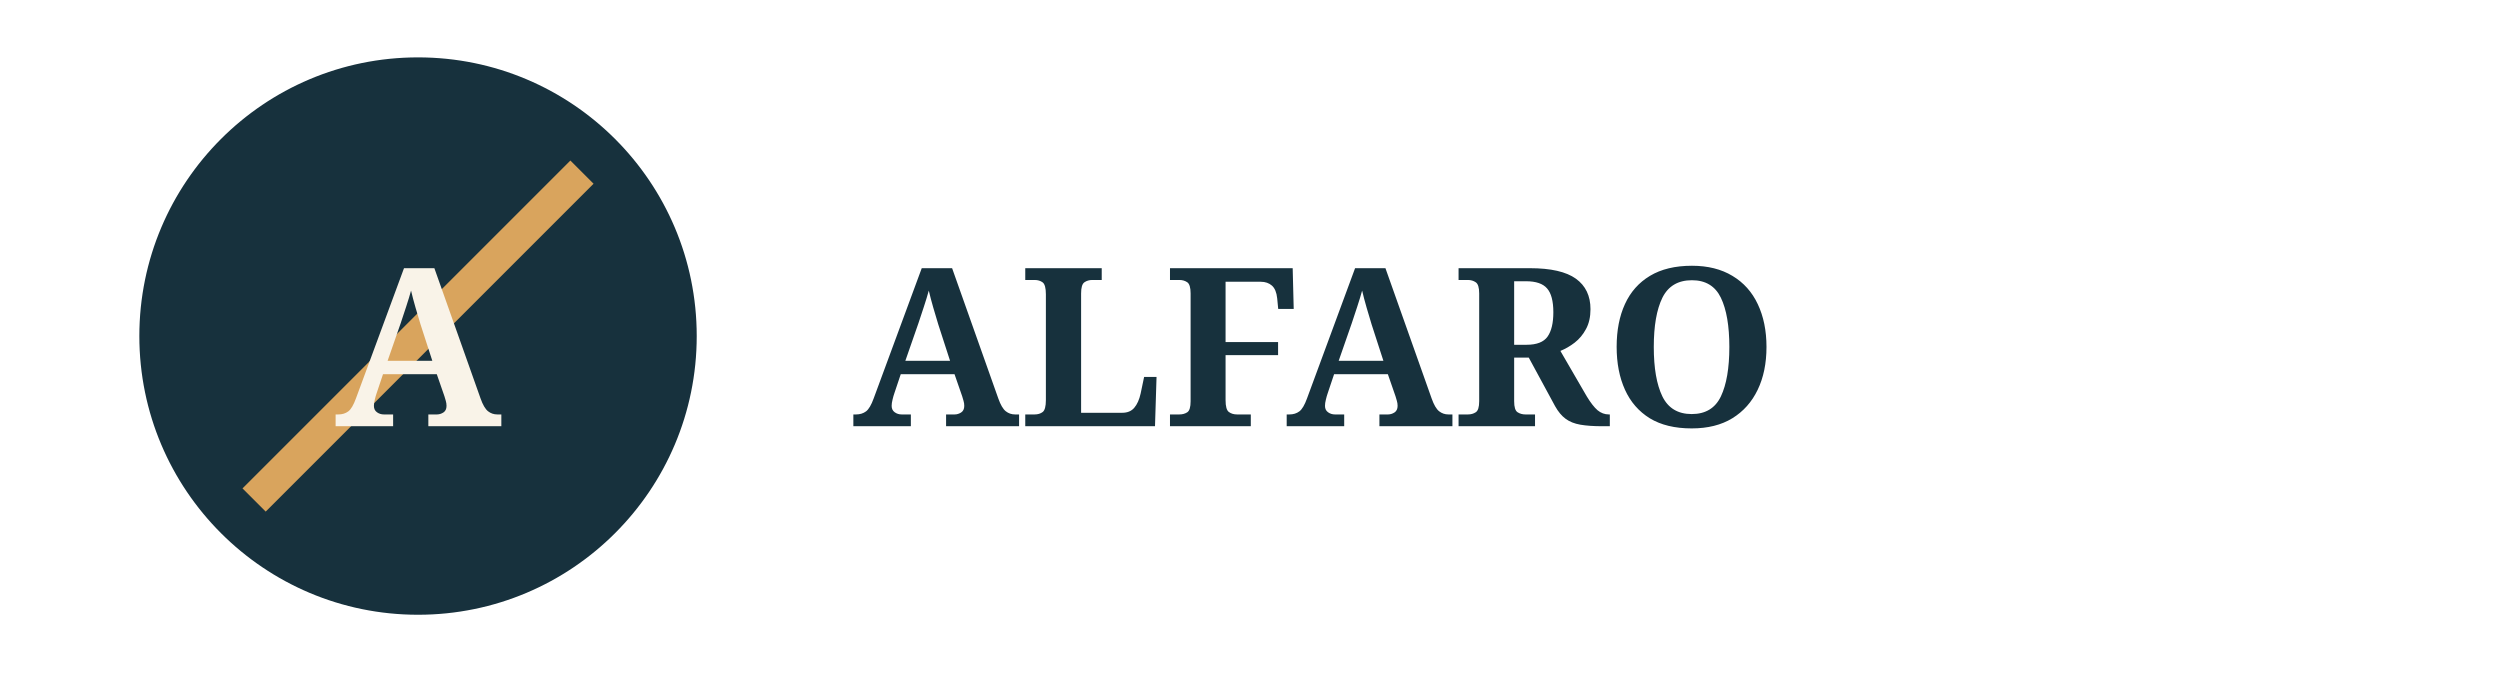
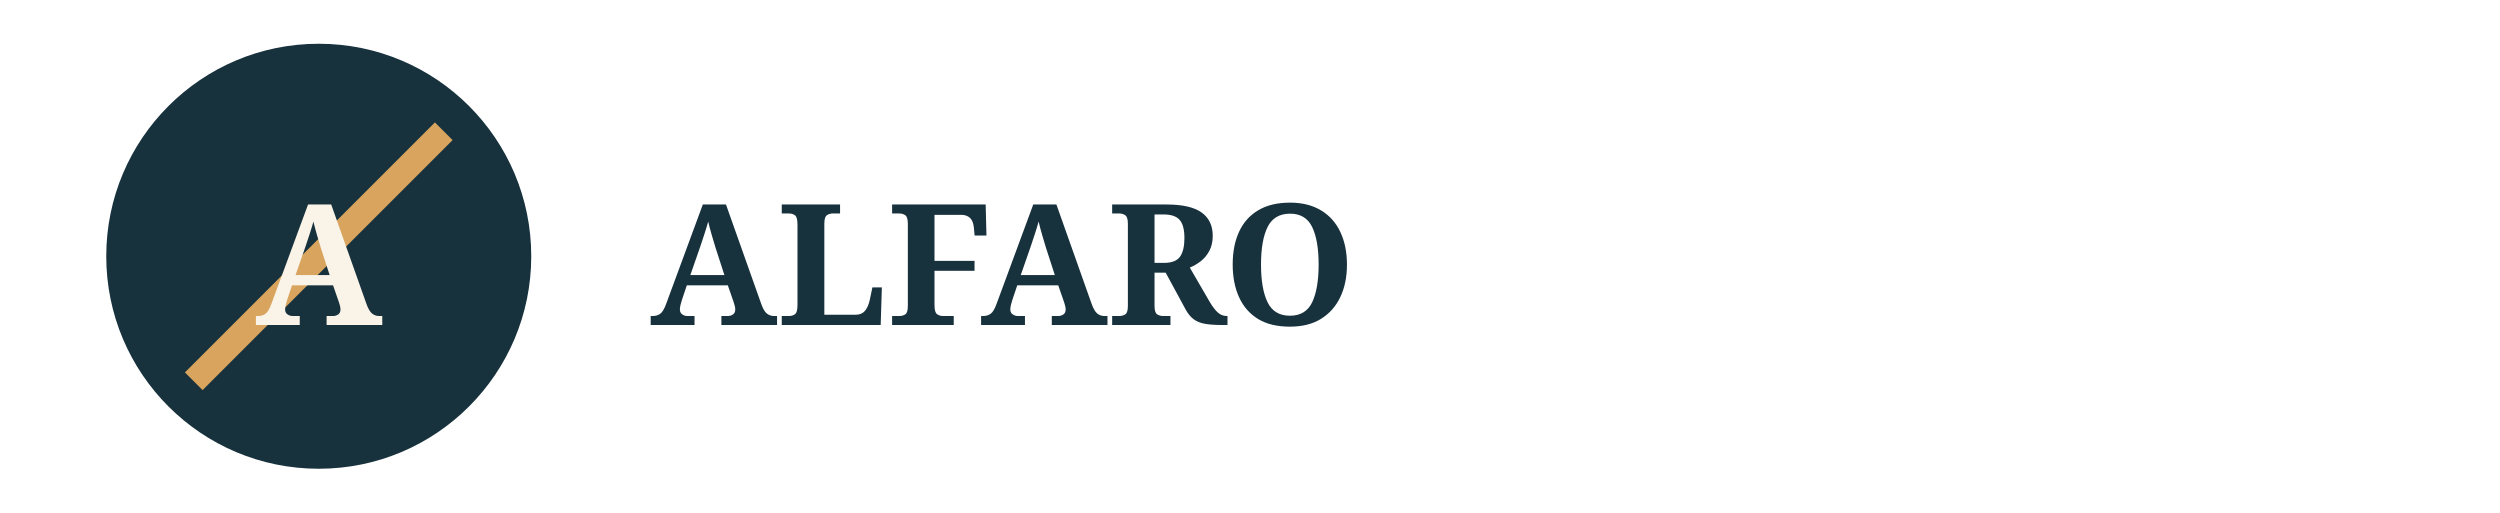
- <svg xmlns="http://www.w3.org/2000/svg" viewBox="0 0 305 82" role="img" aria-label="Alfaro Plumbing Contractor LLC logo concept B">
+ <svg xmlns="http://www.w3.org/2000/svg" viewBox="0 0 400 82" role="img" aria-label="Alfaro Plumbing Contractor LLC logo concept B">
  <circle cx="51" cy="41" r="34" fill="#17313d" />
  <path d="M31 61l40-40" stroke="#d9a45d" stroke-width="4" />
  <text x="51" y="52" text-anchor="middle" fill="#f9f3e8" font-family="Georgia,serif" font-size="27" font-weight="700">A</text>
  <text x="104" y="52" fill="#17313d" font-family="Georgia,serif" font-weight="700" font-size="27">ALFARO</text>
</svg>
